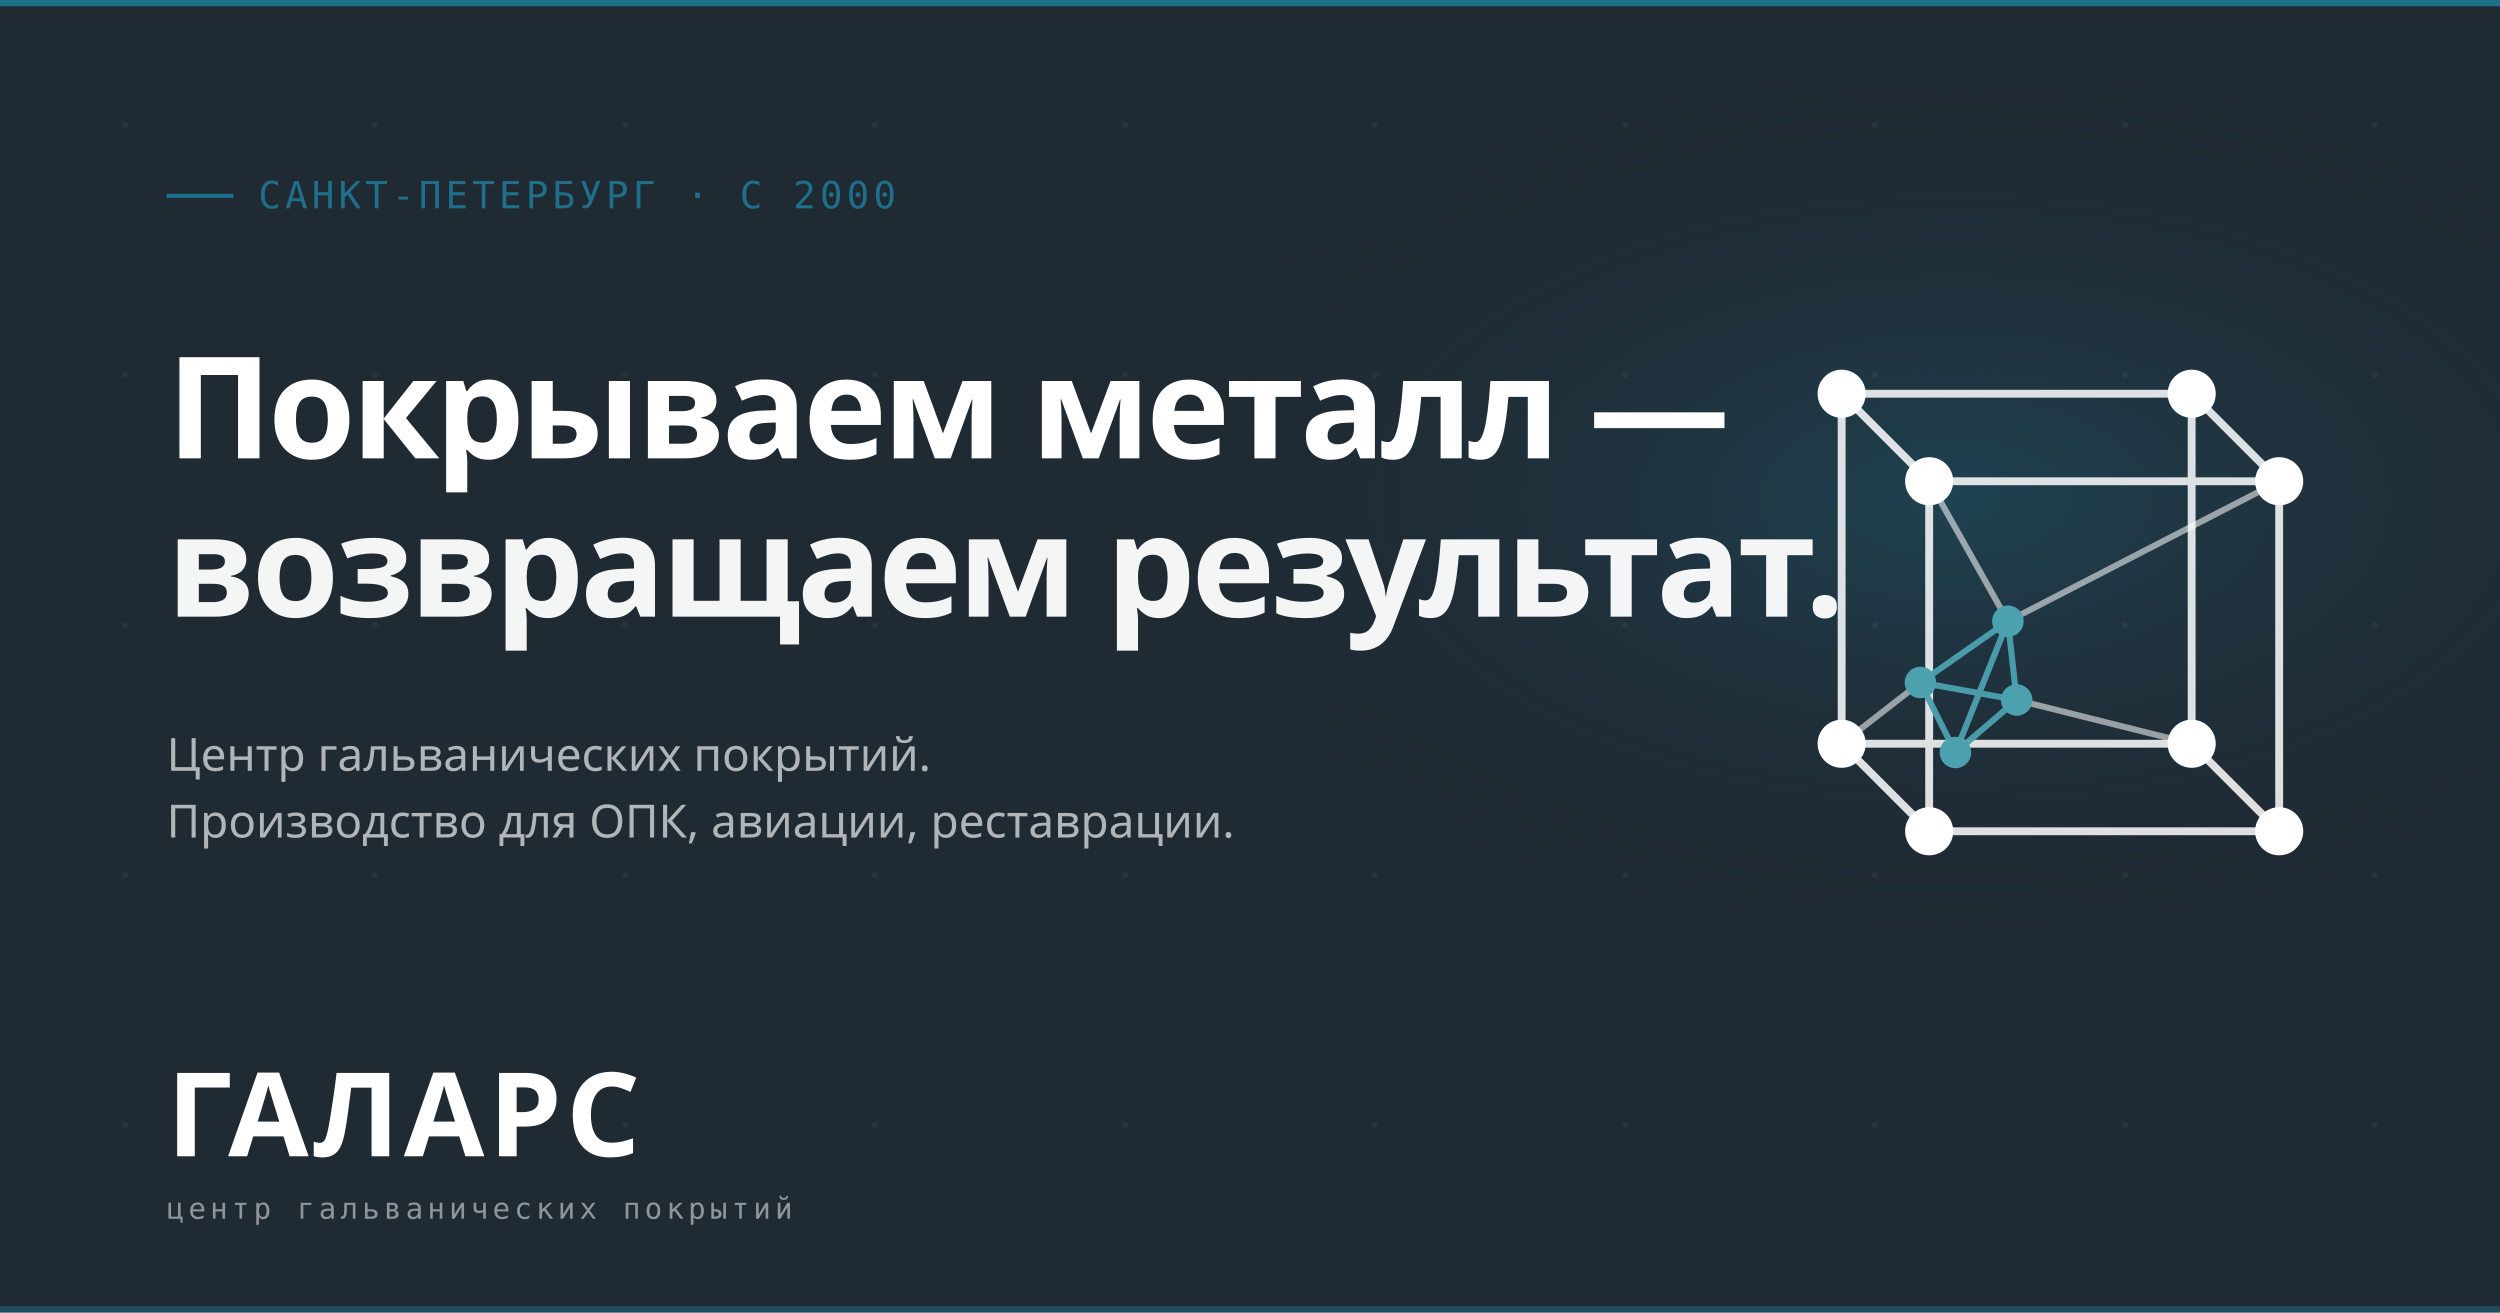
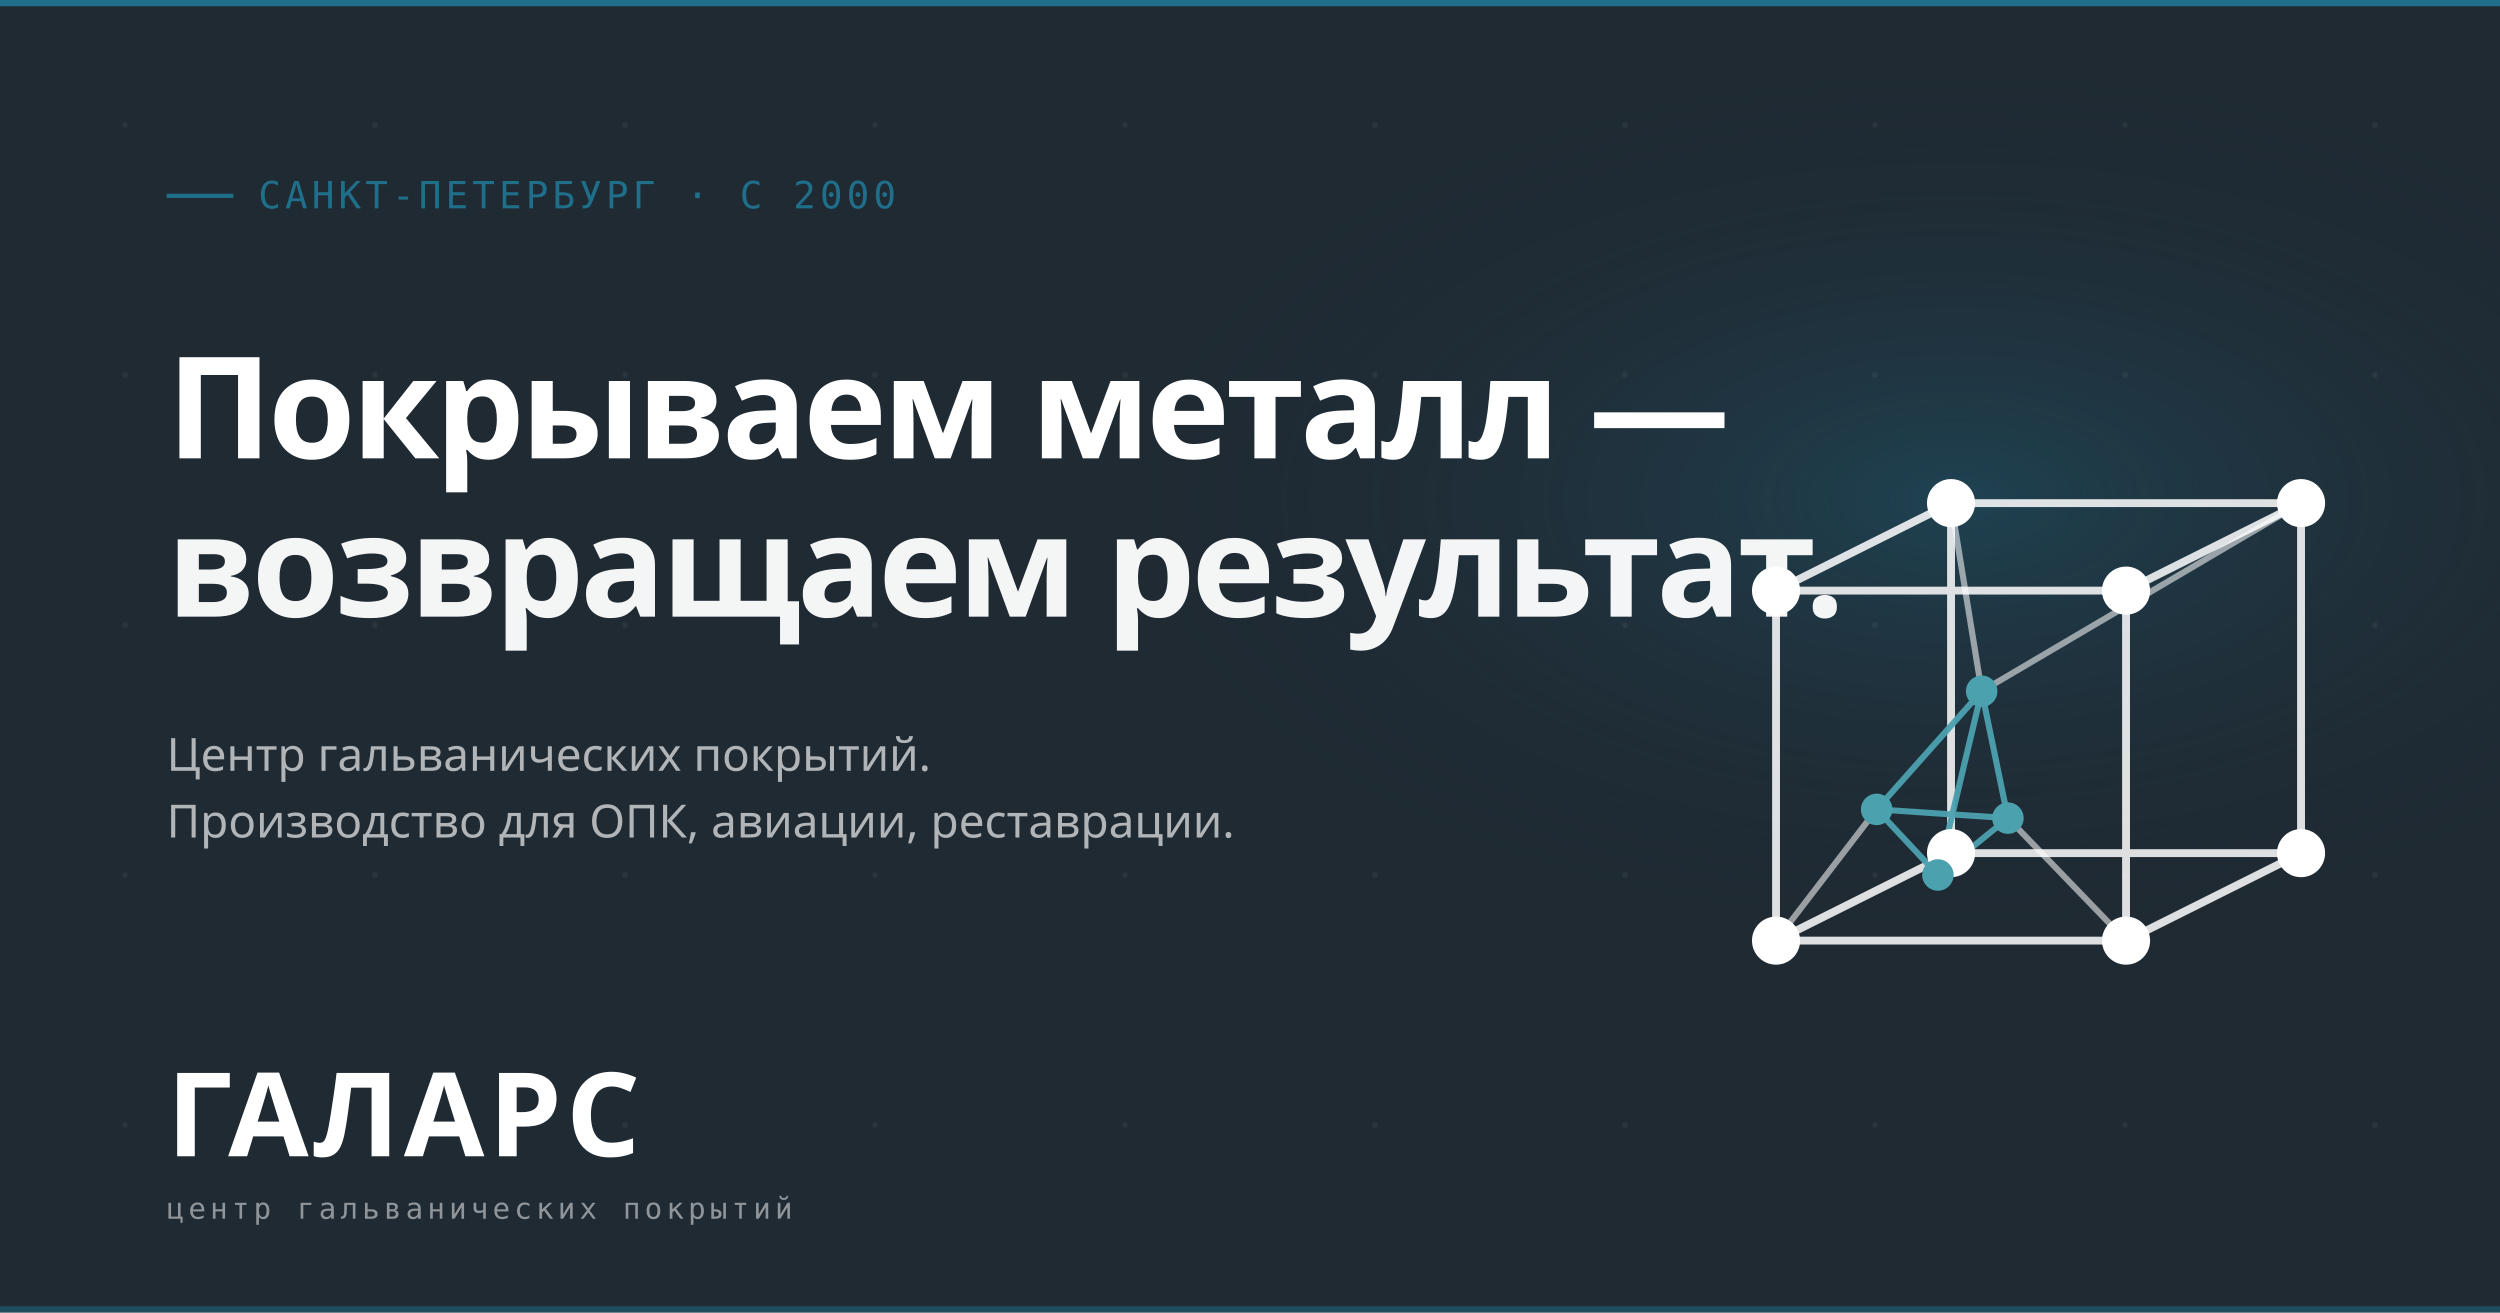
<svg xmlns="http://www.w3.org/2000/svg" viewBox="0 0 1200 630" fill="none">
  <defs>
    <radialGradient id="bg" cx="78%" cy="38%" r="55%">
      <stop offset="0%" stop-color="#1F6F8B" stop-opacity="0.35" />
      <stop offset="60%" stop-color="#1F2A33" stop-opacity="0" />
    </radialGradient>
    <pattern id="dots" x="0" y="0" width="120" height="120" patternUnits="userSpaceOnUse">
      <circle cx="60" cy="60" r="1.4" fill="#FFFFFF" fill-opacity="0.08" />
    </pattern>
  </defs>
  <rect width="1200" height="630" fill="#1F2A33" />
  <rect width="1200" height="630" fill="url(#bg)" />
  <rect width="1200" height="630" fill="url(#dots)" opacity="0.6" />
  <g transform="translate(800, 105) scale(2.1)">
    <g stroke="#FFFFFF" stroke-width="1.8" stroke-linecap="round" opacity="0.85">
-       <line x1="40" y1="40" x2="120" y2="40" />
-       <line x1="120" y1="40" x2="120" y2="120" />
-       <line x1="120" y1="120" x2="40" y2="120" />
-       <line x1="40" y1="120" x2="40" y2="40" />
-       <line x1="60" y1="60" x2="140" y2="60" />
-       <line x1="140" y1="60" x2="140" y2="140" />
-       <line x1="140" y1="140" x2="60" y2="140" />
-       <line x1="60" y1="140" x2="60" y2="60" />
-       <line x1="40" y1="40" x2="60" y2="60" />
-       <line x1="120" y1="40" x2="140" y2="60" />
-       <line x1="40" y1="120" x2="60" y2="140" />
-       <line x1="120" y1="120" x2="140" y2="140" />
+       <line x1="25" y1="85" x2="105" y2="85" />
+       <line x1="105" y1="85" x2="105" y2="165" />
+       <line x1="105" y1="165" x2="25" y2="165" />
+       <line x1="25" y1="165" x2="25" y2="85" />
+       <line x1="65" y1="65" x2="145" y2="65" />
+       <line x1="145" y1="65" x2="145" y2="145" />
+       <line x1="145" y1="145" x2="65" y2="145" />
+       <line x1="65" y1="145" x2="65" y2="65" />
+       <line x1="25" y1="85" x2="65" y2="65" />
+       <line x1="105" y1="85" x2="145" y2="65" />
+       <line x1="25" y1="165" x2="65" y2="145" />
+       <line x1="105" y1="165" x2="145" y2="145" />
    </g>
    <g stroke="#4CA1AF" stroke-width="1.4" stroke-linecap="round" opacity="0.95">
-       <line x1="78" y1="92" x2="58" y2="106" />
-       <line x1="78" y1="92" x2="80" y2="110" />
-       <line x1="78" y1="92" x2="66" y2="122" />
-       <line x1="58" y1="106" x2="80" y2="110" />
-       <line x1="58" y1="106" x2="66" y2="122" />
-       <line x1="80" y1="110" x2="66" y2="122" />
+       <line x1="72" y1="108" x2="48" y2="135" />
+       <line x1="72" y1="108" x2="78" y2="137" />
+       <line x1="72" y1="108" x2="62" y2="150" />
+       <line x1="48" y1="135" x2="78" y2="137" />
+       <line x1="48" y1="135" x2="62" y2="150" />
+       <line x1="78" y1="137" x2="62" y2="150" />
    </g>
    <g stroke="#FFFFFF" stroke-width="1.4" stroke-linecap="round" opacity="0.55">
-       <line x1="60" y1="60" x2="78" y2="92" />
-       <line x1="140" y1="60" x2="78" y2="92" />
-       <line x1="40" y1="120" x2="58" y2="106" />
-       <line x1="120" y1="120" x2="80" y2="110" />
+       <line x1="65" y1="65" x2="72" y2="108" />
+       <line x1="145" y1="65" x2="72" y2="108" />
+       <line x1="25" y1="165" x2="48" y2="135" />
+       <line x1="105" y1="165" x2="78" y2="137" />
    </g>
    <g fill="#FFFFFF">
-       <circle cx="40" cy="40" r="5.5" />
-       <circle cx="120" cy="40" r="5.5" />
-       <circle cx="40" cy="120" r="5.5" />
-       <circle cx="120" cy="120" r="5.5" />
-       <circle cx="60" cy="60" r="5.5" />
-       <circle cx="140" cy="60" r="5.5" />
-       <circle cx="60" cy="140" r="5.5" />
-       <circle cx="140" cy="140" r="5.5" />
+       <circle cx="25" cy="85" r="5.5" />
+       <circle cx="105" cy="85" r="5.5" />
+       <circle cx="25" cy="165" r="5.5" />
+       <circle cx="105" cy="165" r="5.5" />
+       <circle cx="65" cy="65" r="5.5" />
+       <circle cx="145" cy="65" r="5.5" />
+       <circle cx="65" cy="145" r="5.5" />
+       <circle cx="145" cy="145" r="5.5" />
    </g>
    <g fill="#4CA1AF">
-       <circle cx="78" cy="92" r="3.6" />
-       <circle cx="58" cy="106" r="3.6" />
-       <circle cx="80" cy="110" r="3.6" />
-       <circle cx="66" cy="122" r="3.6" />
+       <circle cx="72" cy="108" r="3.6" />
+       <circle cx="48" cy="135" r="3.6" />
+       <circle cx="78" cy="137" r="3.6" />
+       <circle cx="62" cy="150" r="3.6" />
    </g>
  </g>
  <g font-family="Unbounded, sans-serif" fill="#FFFFFF">
    <g font-family="JetBrains Mono, monospace" font-size="18" letter-spacing="2" fill="#1F6F8B">
      <rect x="80" y="93" width="32" height="2" fill="#1F6F8B" />
      <text x="124" y="100">САНКТ-ПЕТЕРБУРГ · С 2000</text>
    </g>
    <text x="80" y="220" font-size="68" font-weight="700" letter-spacing="-2">Покрываем металл —</text>
    <text x="80" y="296" font-size="68" font-weight="700" letter-spacing="-2" fill="#FFFFFF" opacity="0.95">возвращаем результат.</text>
    <text x="80" y="370" font-family="Onest, sans-serif" font-size="22" font-weight="400" fill="#FFFFFF" opacity="0.65">Центр гальванических покрытий.</text>
    <text x="80" y="402" font-family="Onest, sans-serif" font-size="22" font-weight="400" fill="#FFFFFF" opacity="0.65">Производство для ОПК, авиации, реставрации.</text>
    <text x="80" y="555" font-size="56" font-weight="700" letter-spacing="2">ГАЛАРС</text>
    <text x="80" y="585" font-family="JetBrains Mono, monospace" font-size="14" letter-spacing="2" fill="#FFFFFF" opacity="0.5">центр гальванических покрытий</text>
  </g>
  <rect x="0" y="0" width="1200" height="3" fill="#1F6F8B" />
  <rect x="0" y="627" width="1200" height="3" fill="#1F6F8B" opacity="0.5" />
</svg>
